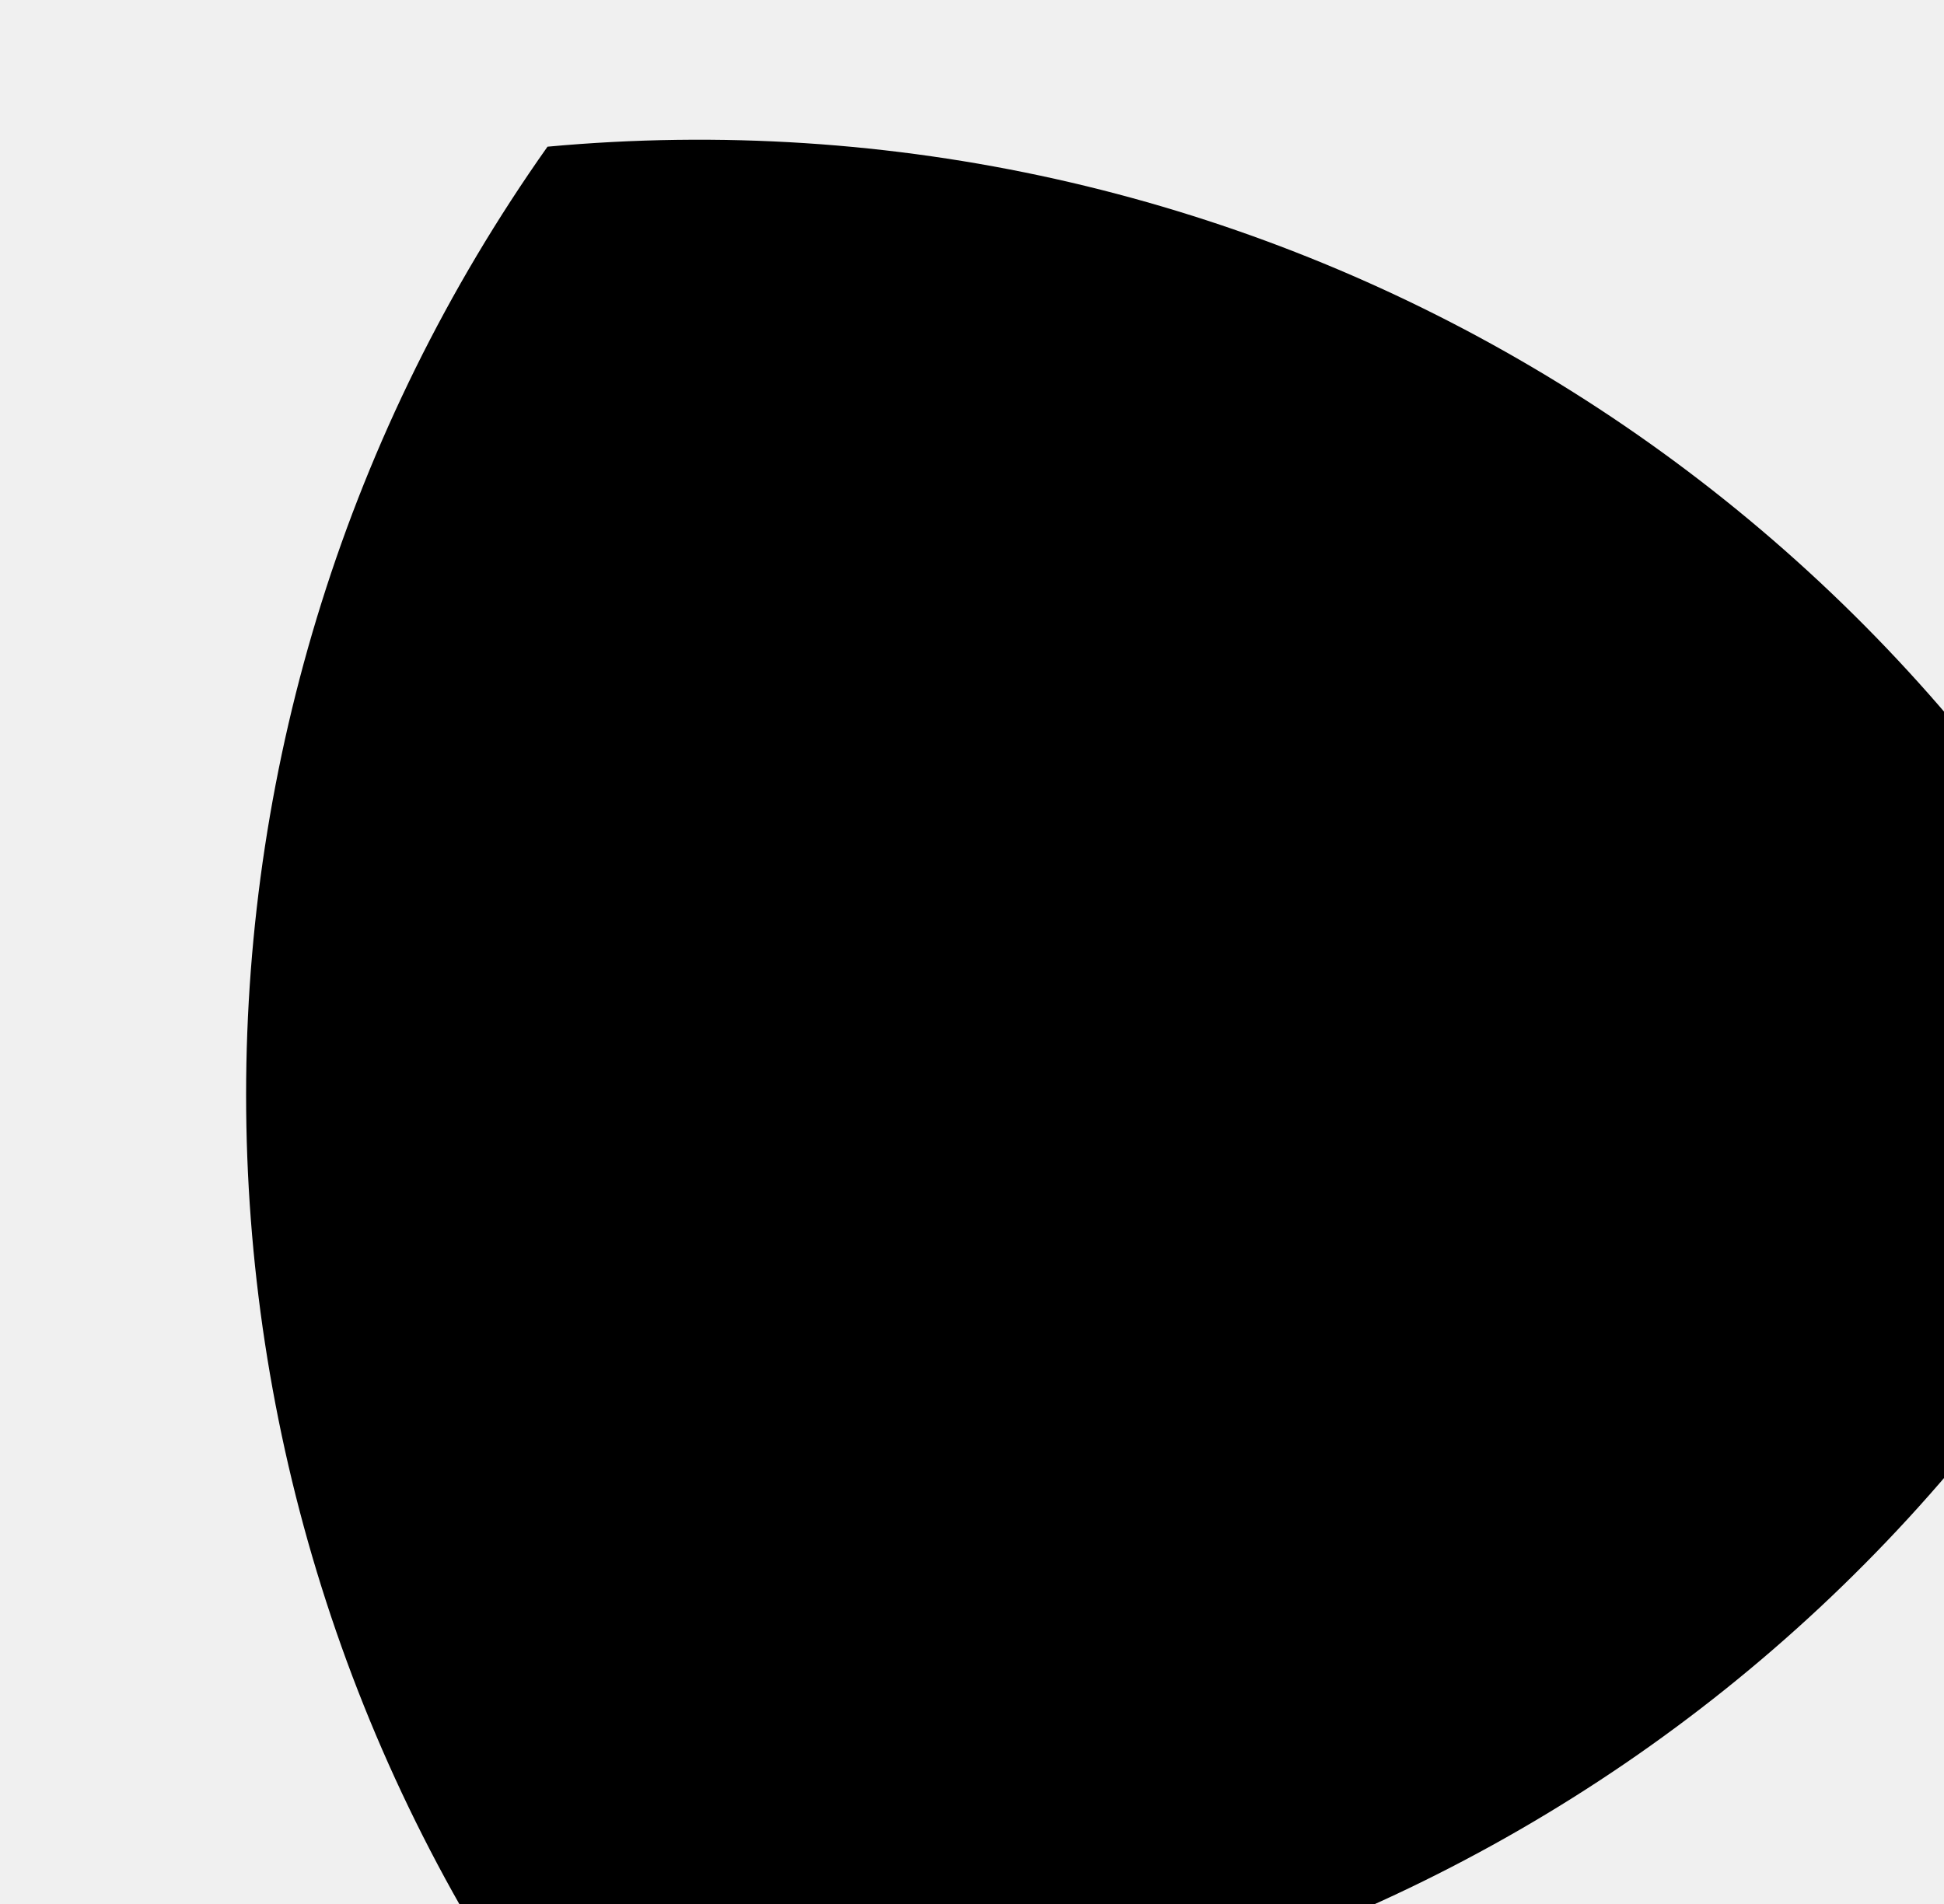
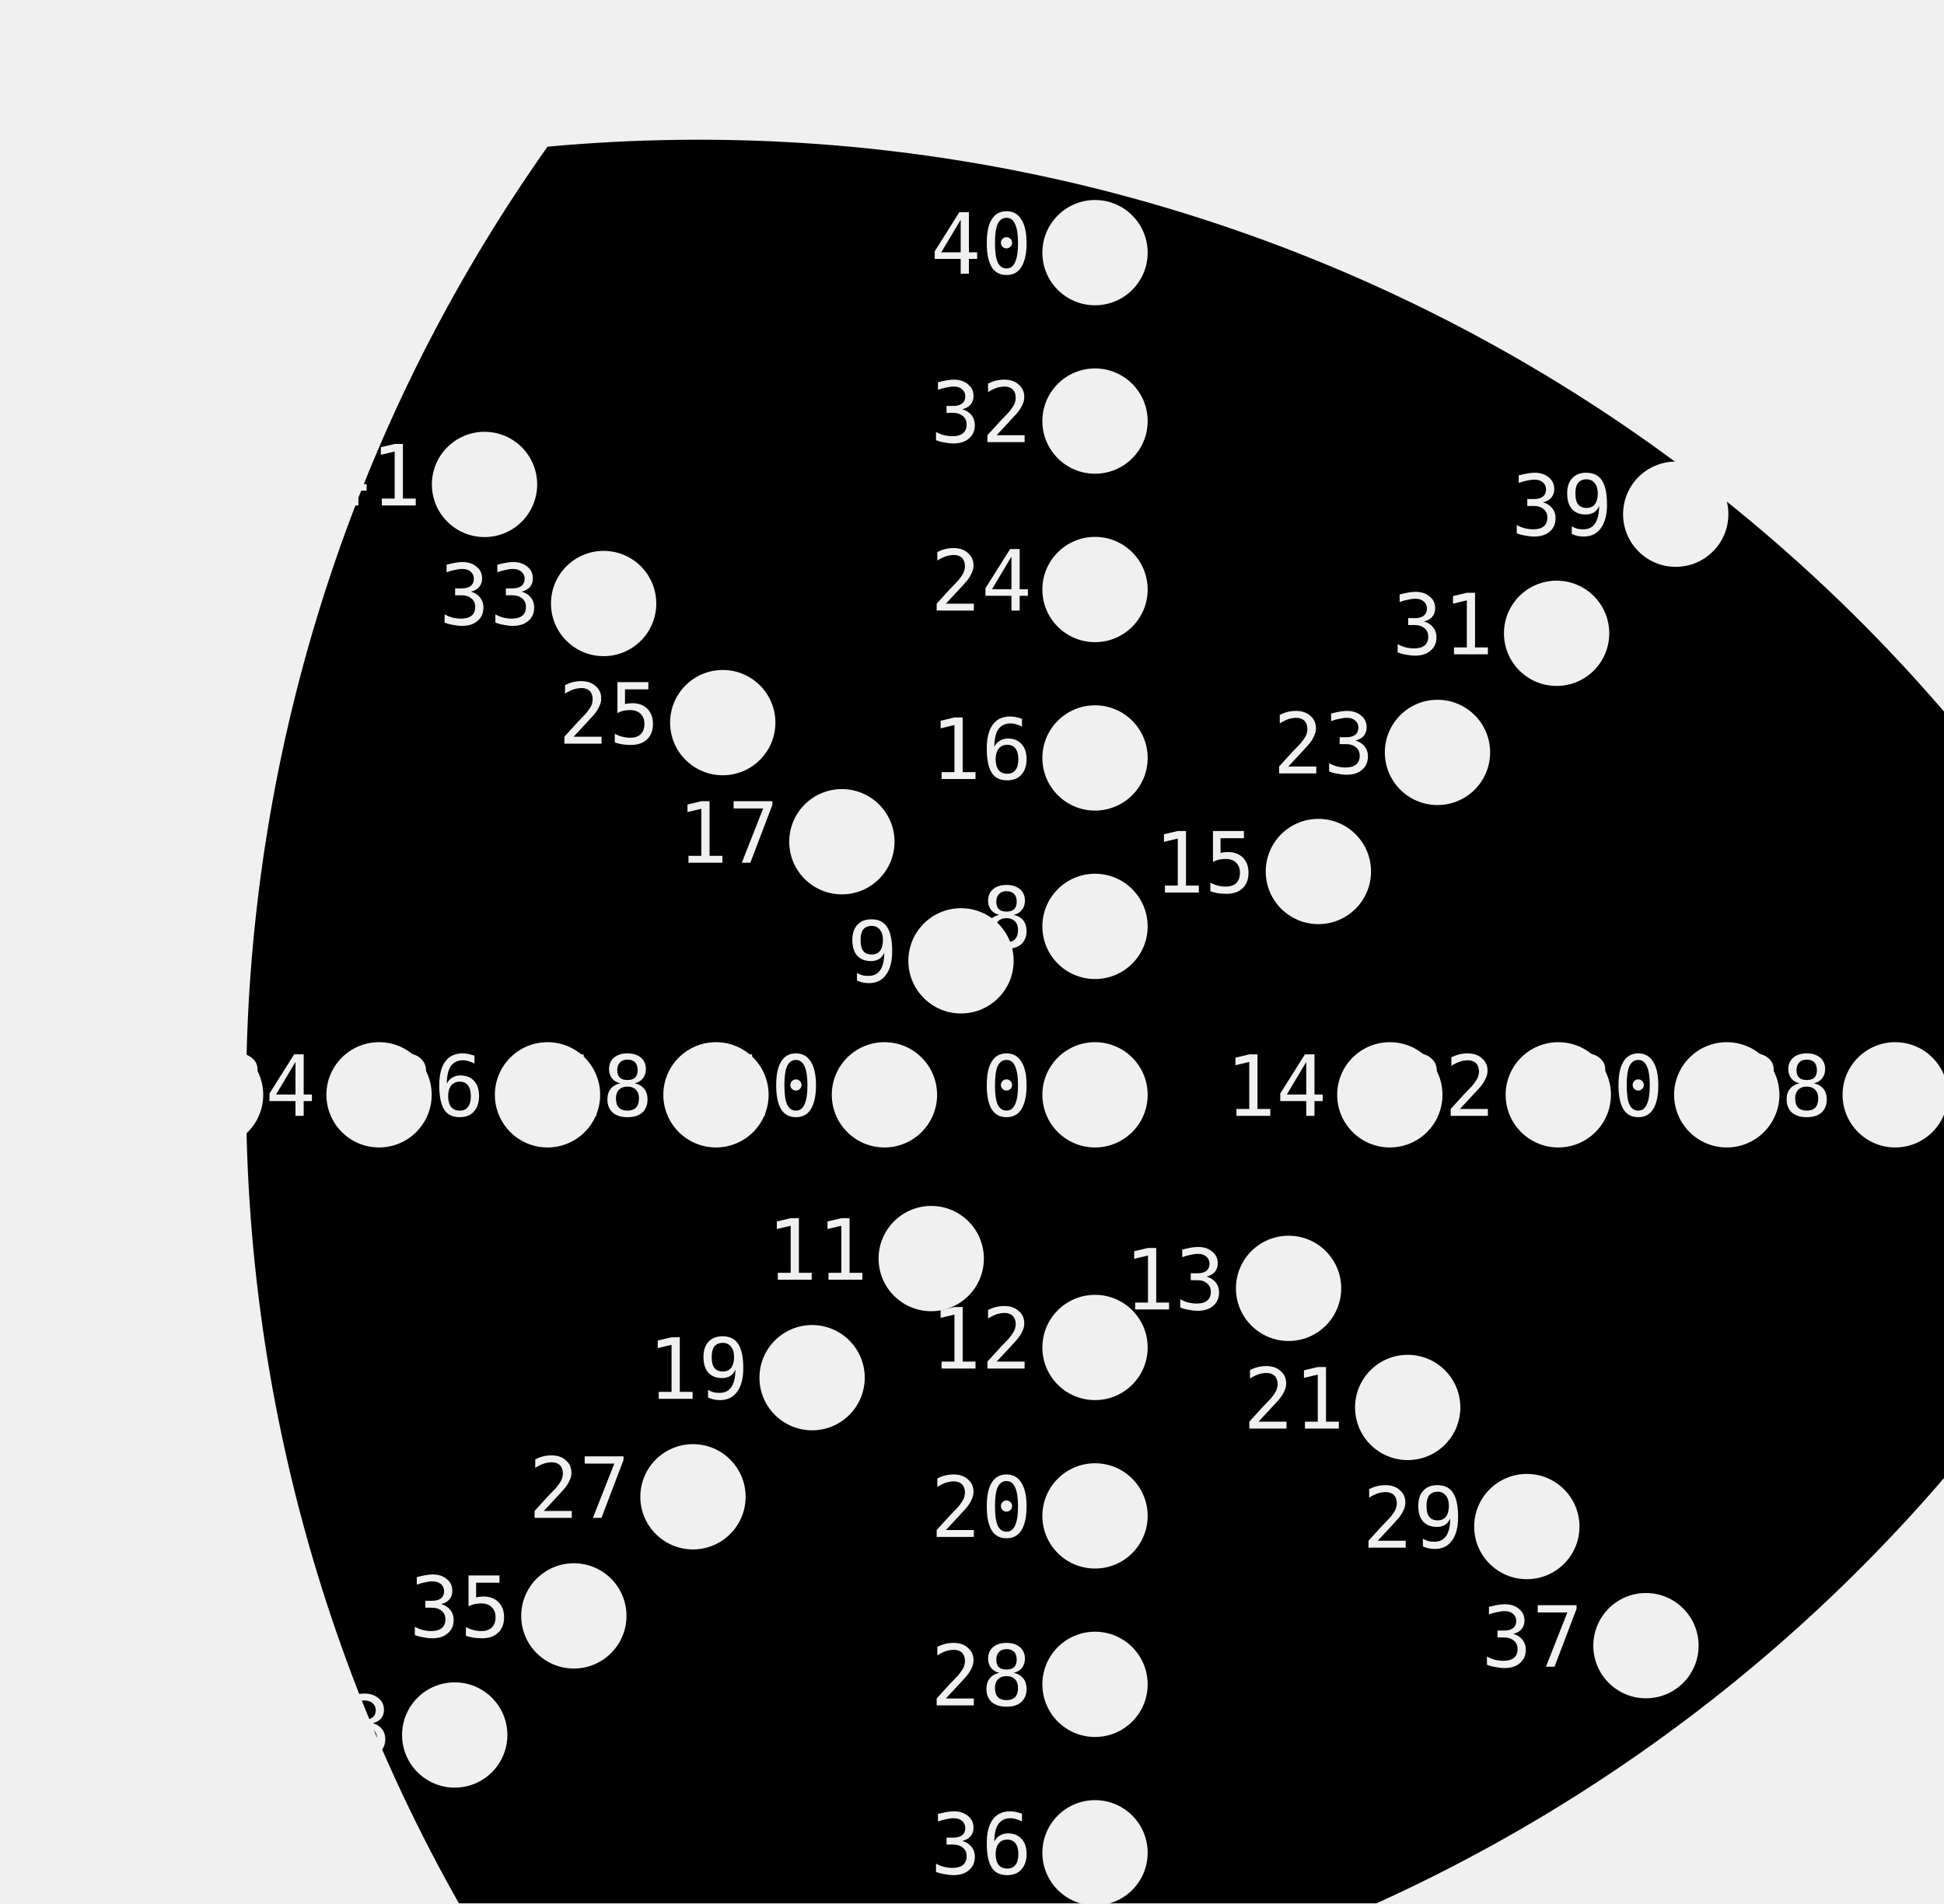
- <svg xmlns="http://www.w3.org/2000/svg">
+ <svg xmlns="http://www.w3.org/2000/svg" xmlns:ns1="http://nathanfriend.io/inspiral">
  <style>
    text {
      font-family: monospace;
      font-size: 4px;
    }
  </style>
  <g>
-     <path d="M 104 52              A 78 78 0 0 0 26 6.967              A 78 78 0 0 0 26 97.033              A 78 78 0 0 0 104 52              Z" />
+     <mask id="holes">
+       <rect width="100%" height="100%" fill="white" />
+       <circle cx="52" cy="52" r="2.5" ns1:hole-name="0" ns1:hole-text-position-angle="0" ns1:hole-text-rotation-angle="0" />
+       <text x="49" y="53" text-anchor="end">0</text>
+       <circle cx="52" cy="44" r="2.5" ns1:hole-name="8" ns1:hole-text-position-angle="2.3415926535897933" ns1:hole-text-rotation-angle="-0.7" />
+       <text x="49" y="45" text-anchor="end">8</text>
+       <circle cx="52" cy="36" r="2.5" ns1:hole-name="16" ns1:hole-text-position-angle="2.741592653589793" ns1:hole-text-rotation-angle="0" />
+       <text x="49" y="37" text-anchor="end">16</text>
+       <circle cx="52" cy="28" r="2.5" ns1:hole-name="24" ns1:hole-text-position-angle="3.141592653589793" ns1:hole-text-rotation-angle="0" />
+       <text x="49" y="29" text-anchor="end">24</text>
+       <circle cx="52" cy="20" r="2.5" ns1:hole-name="32" ns1:hole-text-position-angle="3.141592653589793" ns1:hole-text-rotation-angle="0" />
+       <text x="49" y="21" text-anchor="end">32</text>
+       <circle cx="52" cy="12" r="2.5" ns1:hole-name="40" ns1:hole-text-position-angle="3.141592653589793" ns1:hole-text-rotation-angle="0" />
+       <text x="49" y="13" text-anchor="end">40</text>
+       <circle cx="45.636" cy="45.636" r="2.5" ns1:hole-name="9" ns1:hole-text-position-angle="3.1269908169872416" ns1:hole-text-rotation-angle="-1.4853981633974482" />
+       <text x="42.636" y="46.636" text-anchor="end">9</text>
+       <circle cx="39.979" cy="39.979" r="2.5" ns1:hole-name="17" ns1:hole-text-position-angle="3.5269908169872415" ns1:hole-text-rotation-angle="-0.7853981633974483" />
+       <text x="36.979" y="40.979" text-anchor="end">17</text>
+       <circle cx="34.322" cy="34.322" r="2.5" ns1:hole-name="25" ns1:hole-text-position-angle="3.9269908169872414" ns1:hole-text-rotation-angle="-0.7853981633974483" />
+       <text x="31.322" y="35.322" text-anchor="end">25</text>
+       <circle cx="28.665" cy="28.665" r="2.5" ns1:hole-name="33" ns1:hole-text-position-angle="3.9269908169872414" ns1:hole-text-rotation-angle="-0.7853981633974483" />
+       <text x="25.665" y="29.665" text-anchor="end">33</text>
+       <circle cx="23.009" cy="23.009" r="2.5" ns1:hole-name="41" ns1:hole-text-position-angle="3.9269908169872414" ns1:hole-text-rotation-angle="-0.7853981633974483" />
+       <text x="20.009" y="24.009" text-anchor="end">41</text>
+       <circle cx="42" cy="52" r="2.5" ns1:hole-name="10" ns1:hole-text-position-angle="4.312388980384689" ns1:hole-text-rotation-angle="-1.5707963267948966" />
+       <text x="39" y="53" text-anchor="end">10</text>
+       <circle cx="34" cy="52" r="2.5" ns1:hole-name="18" ns1:hole-text-position-angle="4.71238898038469" ns1:hole-text-rotation-angle="-1.5707963267948966" />
+       <text x="31" y="53" text-anchor="end">18</text>
+       <circle cx="26" cy="52" r="2.5" ns1:hole-name="26" ns1:hole-text-position-angle="4.71238898038469" ns1:hole-text-rotation-angle="-1.5707963267948966" />
+       <text x="23" y="53" text-anchor="end">26</text>
+       <circle cx="18" cy="52" r="2.5" ns1:hole-name="34" ns1:hole-text-position-angle="4.71238898038469" ns1:hole-text-rotation-angle="-1.5707963267948966" />
+       <text x="15" y="53" text-anchor="end">34</text>
+       <circle cx="10" cy="52" r="2.5" ns1:hole-name="42" ns1:hole-text-position-angle="4.71238898038469" ns1:hole-text-rotation-angle="-1.5707963267948966" />
+       <text x="7" y="53" text-anchor="end">42</text>
+       <circle cx="44.222" cy="59.778" r="2.5" ns1:hole-name="11" ns1:hole-text-position-angle="4.997787143782138" ns1:hole-text-rotation-angle="-2.356194490192345" />
+       <text x="41.222" y="60.778" text-anchor="end">11</text>
+       <circle cx="38.565" cy="65.435" r="2.5" ns1:hole-name="19" ns1:hole-text-position-angle="5.497787143782138" ns1:hole-text-rotation-angle="-2.356194490192345" />
+       <text x="35.565" y="66.435" text-anchor="end">19</text>
+       <circle cx="32.908" cy="71.092" r="2.5" ns1:hole-name="27" ns1:hole-text-position-angle="5.497787143782138" ns1:hole-text-rotation-angle="-2.356194490192345" />
+       <text x="29.908" y="72.092" text-anchor="end">27</text>
+       <circle cx="27.251" cy="76.749" r="2.5" ns1:hole-name="35" ns1:hole-text-position-angle="5.497787143782138" ns1:hole-text-rotation-angle="-2.356194490192345" />
+       <text x="24.251" y="77.749" text-anchor="end">35</text>
+       <circle cx="21.594" cy="82.406" r="2.5" ns1:hole-name="43" ns1:hole-text-position-angle="5.497787143782138" ns1:hole-text-rotation-angle="-2.356194490192345" />
+       <text x="18.594" y="83.406" text-anchor="end">43</text>
+       <circle cx="52" cy="64" r="2.5" ns1:hole-name="12" ns1:hole-text-position-angle="6.083185307179586" ns1:hole-text-rotation-angle="-3.141592653589793" />
+       <text x="49" y="65" text-anchor="end">12</text>
+       <circle cx="52" cy="72" r="2.5" ns1:hole-name="20" ns1:hole-text-position-angle="6.283185307179586" ns1:hole-text-rotation-angle="-3.141592653589793" />
+       <text x="49" y="73" text-anchor="end">20</text>
+       <circle cx="52" cy="80" r="2.5" ns1:hole-name="28" ns1:hole-text-position-angle="6.283185307179586" ns1:hole-text-rotation-angle="-3.141592653589793" />
+       <text x="49" y="81" text-anchor="end">28</text>
+       <circle cx="52" cy="88" r="2.5" ns1:hole-name="36" ns1:hole-text-position-angle="6.283185307179586" ns1:hole-text-rotation-angle="-3.141592653589793" />
+       <text x="49" y="89" text-anchor="end">36</text>
+       <circle cx="52" cy="96" r="2.5" ns1:hole-name="44" ns1:hole-text-position-angle="6.283185307179586" ns1:hole-text-rotation-angle="-3.141592653589793" />
+       <text x="49" y="97" text-anchor="end">44</text>
+       <circle cx="61.192" cy="61.192" r="2.5" ns1:hole-name="13" ns1:hole-text-position-angle="6.668583470577034" ns1:hole-text-rotation-angle="-3.9269908169872414" />
+       <text x="58.192" y="62.192" text-anchor="end">13</text>
+       <circle cx="66.849" cy="66.849" r="2.5" ns1:hole-name="21" ns1:hole-text-position-angle="7.0685834705770345" ns1:hole-text-rotation-angle="-3.9269908169872414" />
+       <text x="63.849" y="67.849" text-anchor="end">21</text>
+       <circle cx="72.506" cy="72.506" r="2.5" ns1:hole-name="29" ns1:hole-text-position-angle="7.0685834705770345" ns1:hole-text-rotation-angle="-3.9269908169872414" />
+       <text x="69.506" y="73.506" text-anchor="end">29</text>
+       <circle cx="78.163" cy="78.163" r="2.5" ns1:hole-name="37" ns1:hole-text-position-angle="7.0685834705770345" ns1:hole-text-rotation-angle="-3.9269908169872414" />
+       <text x="75.163" y="79.163" text-anchor="end">37</text>
+       <circle cx="66" cy="52" r="2.5" ns1:hole-name="14" ns1:hole-text-position-angle="7.653981633974483" ns1:hole-text-rotation-angle="-4.71238898038469" />
+       <text x="63" y="53" text-anchor="end">14</text>
+       <circle cx="74" cy="52" r="2.5" ns1:hole-name="22" ns1:hole-text-position-angle="7.853981633974483" ns1:hole-text-rotation-angle="-4.71238898038469" />
+       <text x="71" y="53" text-anchor="end">22</text>
+       <circle cx="82" cy="52" r="2.5" ns1:hole-name="30" ns1:hole-text-position-angle="7.853981633974483" ns1:hole-text-rotation-angle="-4.71238898038469" />
+       <text x="79" y="53" text-anchor="end">30</text>
+       <circle cx="90" cy="52" r="2.5" ns1:hole-name="38" ns1:hole-text-position-angle="7.853981633974483" ns1:hole-text-rotation-angle="-4.71238898038469" />
+       <text x="87" y="53" text-anchor="end">38</text>
+       <circle cx="62.607" cy="41.393" r="2.5" ns1:hole-name="15" ns1:hole-text-position-angle="8.439379797371931" ns1:hole-text-rotation-angle="-5.497787143782138" />
+       <text x="59.607" y="42.393" text-anchor="end">15</text>
+       <circle cx="68.263" cy="35.737" r="2.5" ns1:hole-name="23" ns1:hole-text-position-angle="8.63937979737193" ns1:hole-text-rotation-angle="-5.497787143782138" />
+       <text x="65.263" y="36.737" text-anchor="end">23</text>
+       <circle cx="73.92" cy="30.08" r="2.5" ns1:hole-name="31" ns1:hole-text-position-angle="8.63937979737193" ns1:hole-text-rotation-angle="-5.497787143782138" />
+       <text x="70.92" y="31.08" text-anchor="end">31</text>
+       <circle cx="79.577" cy="24.423" r="2.5" ns1:hole-name="39" ns1:hole-text-position-angle="8.63937979737193" ns1:hole-text-rotation-angle="-5.497787143782138" />
+       <text x="76.577" y="25.423" text-anchor="end">39</text>
+     </mask>
+     <path mask="url(#holes)" d="M 104 52              A 78 78 0 0 0 26 6.967              A 78 78 0 0 0 26 97.033              A 78 78 0 0 0 104 52              Z" />
  </g>
</svg>
